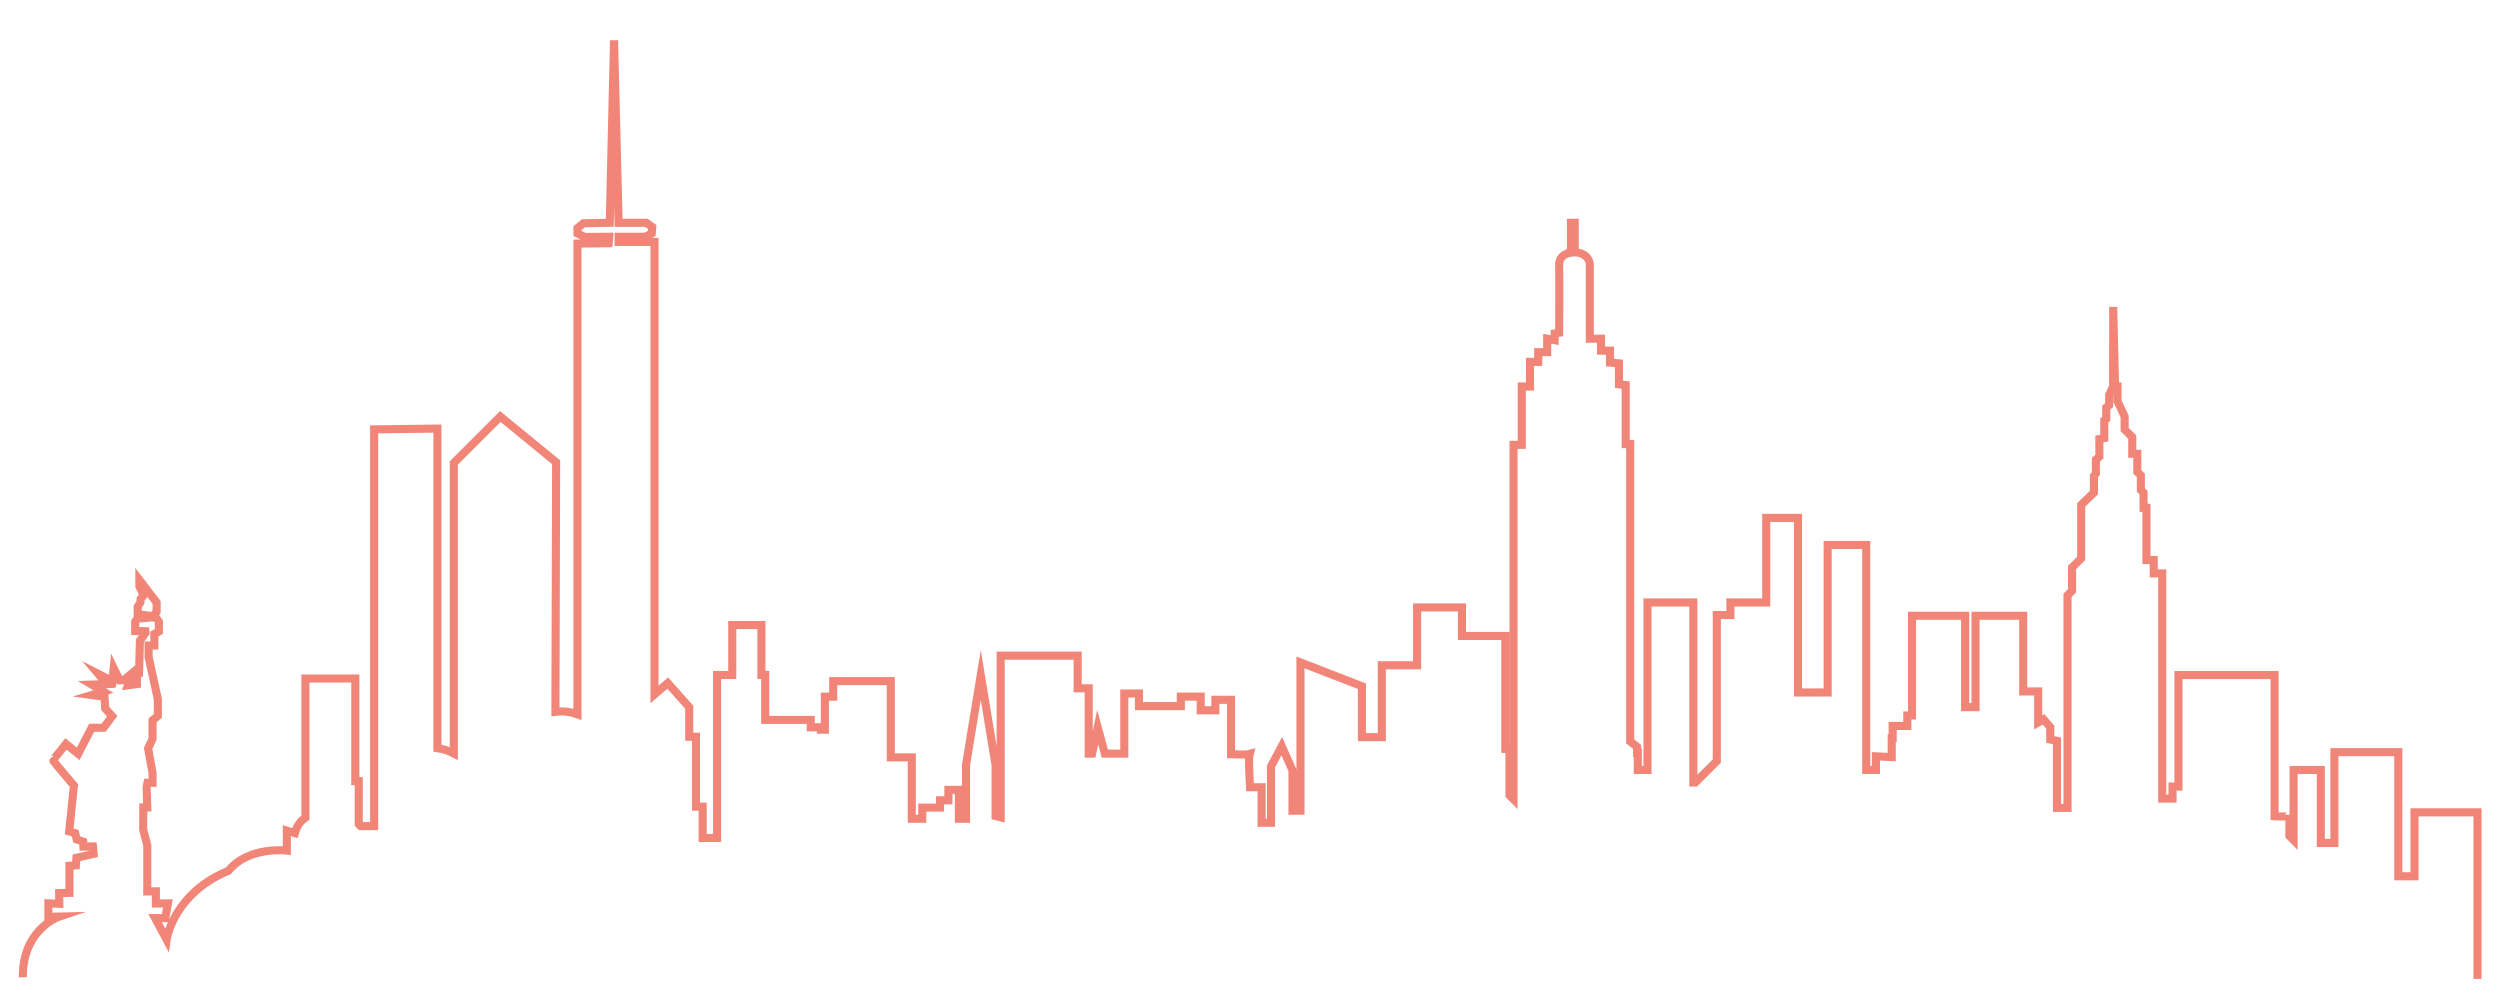
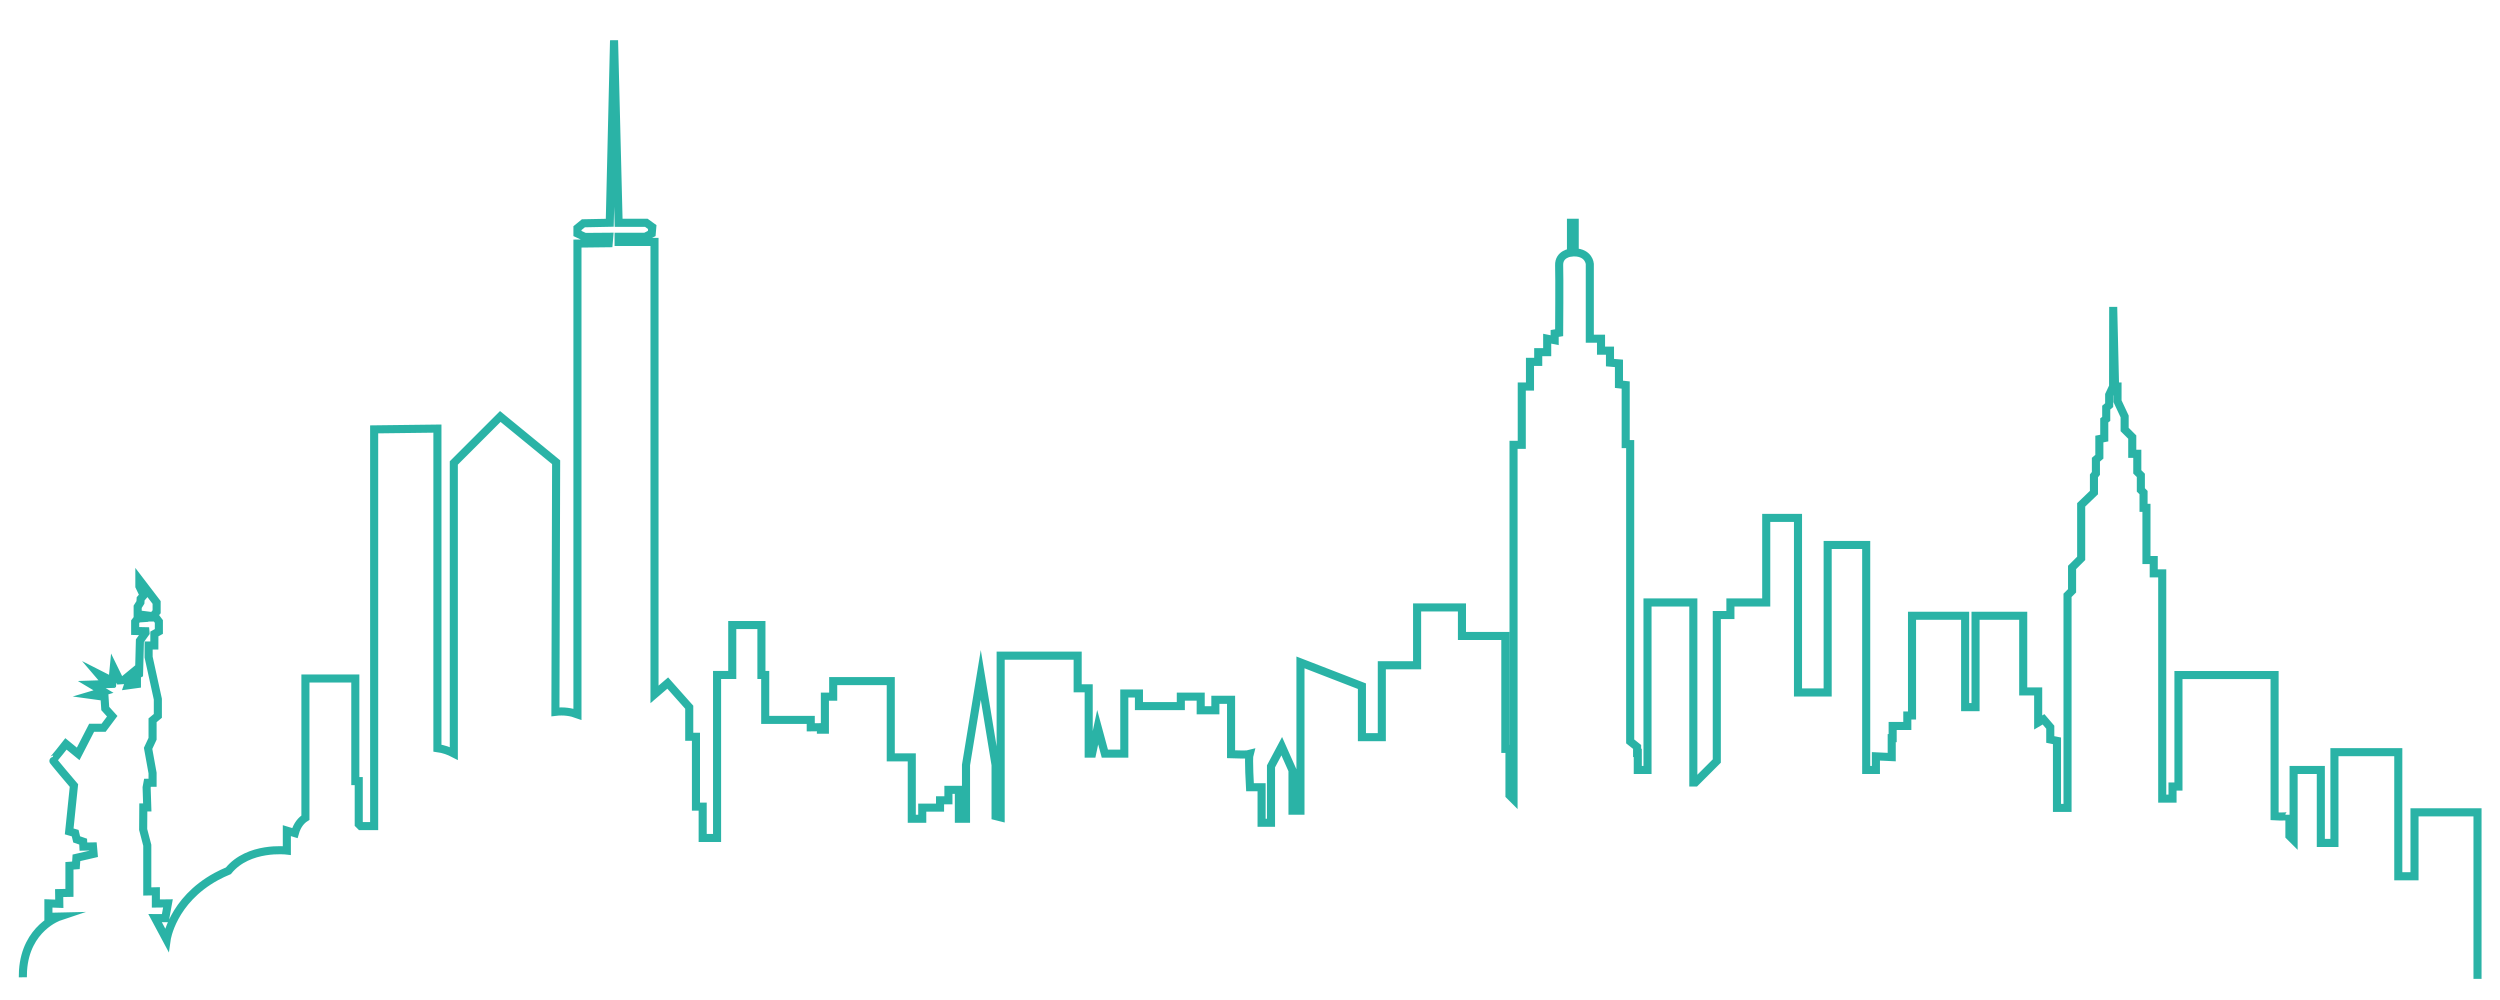
<svg xmlns="http://www.w3.org/2000/svg" version="1.1" x="0px" y="0px" width="1000" height="400" viewBox="0 0 1000 400" enable-background="new 0 0 800 800" xml:space="preserve" id="svg20">
  <defs id="defs24" />
  <g id="object" display="none" style="display:none" transform="translate(0,-400)">
    <g display="inline" id="g8" style="display:inline">
      <g id="g6">
        <path stroke-miterlimit="10" d="m 422.468,408.894 c -0.053,0.053 0.008,0.092 0.121,0.124 -0.033,-0.113 -0.07,-0.173 -0.121,-0.124 z" id="path2" style="stroke:#a4a4a4;stroke-width:3;stroke-miterlimit:10" />
        <path stroke-miterlimit="10" d="m 717.083,449.214 2.697,0.062 v -3.324 l -2.697,0.1 0.039,-2.65 -2.547,-0.053 v -6.698 l -1.602,-0.12 -0.125,-1.852 -4.254,-0.987 0.162,-1.837 2.365,0.049 0.061,-1.234 1.604,-0.555 0.369,-1.544 1.482,-0.431 -1.174,-11.35 c 0,0 5.432,-6.354 5.244,-6.354 -0.186,0 -3.27,-3.946 -3.27,-3.946 l -3.023,2.468 -3.328,-6.458 h -2.963 l -2.135,-2.858 1.729,-1.911 0.184,-2.9 3.146,-0.432 -2.898,-0.861 2.898,-1.728 -3.762,-0.124 2.158,-2.529 -3.516,1.789 -0.309,-3.208 -1.48,3.022 -0.986,-0.062 -2.096,-1.727 1.045,3.022 -2.221,-0.307 v -2.248 l -0.529,-0.283 -0.213,-8.202 -1.387,-1.937 0.033,-0.407 2.527,-0.061 v -2.283 l -0.617,-0.803 -1.852,-0.123 -0.182,-0.668 2.033,-0.256 v -1.852 l -0.678,-1.072 -0.061,-0.901 -0.74,-0.861 1.057,-2.222 V 365.9 l -4.268,5.589 v 2.307 l 0.742,0.874 0.186,0.546 h -0.742 l -0.74,0.986 v 2.467 l 1.111,0.616 0.008,2.851 h 1.416 v 2.874 l -2.285,10.411 v 4.137 l 1.307,1.09 v 4.574 l 1.107,2.371 -1.107,6.121 v 2.396 h 1.258 l 0.215,1.146 -0.162,4.953 h 0.98 l 0.037,5.455 -1.018,3.908 v 11.43 l -2.127,-0.044 v 3.028 l -2.99,-0.035 0.664,3.656 2.523,-0.016 -2.854,5.336 c 0,0 -1.33,-9.643 -12.303,-15.625 -1.006,-0.55 -2.002,-1.005 -2.984,-1.418 -5,-6.148 -14.463,-5.008 -14.463,-5.008 v -4.924 l -1.982,0.608 c -0.588,-2.097 -1.664,-3.212 -2.615,-3.809 v -34.443 h -12.346 v 25.39 h -0.848 v 10.654 l -0.482,0.482 h -3.33 v -98.175 l -15.654,-0.194 v 79.064 c -1.545,0.207 -2.926,0.73 -4.059,1.32 v -71.88 l -11.5,-11.499 -13.816,11.319 0.176,61.756 c -2.072,-0.253 -3.9,0.044 -5.451,0.609 V 282.689 l -7.727,-0.092 -0.131,-1.597 6.031,0.047 1.83,-0.848 v -1.331 l -1.467,-1.198 -6.525,-0.133 -1.064,-45.141 -1.129,45.151 h -6.861 l -1.465,1.054 0.133,1.597 1.598,0.8 h 6.596 v 1.28 h -8.881 v 111.96 l -3.277,-2.81 -5.318,5.985 v 7.313 h -1.662 v 17.286 h -1.664 v 7.753 h -3.559 v -40.332 h -3.758 v -12.36 h -7.217 v 12.36 h -0.939 v 11.115 h -11.268 v 1.838 c -1.533,-0.02 -2.514,-0.035 -2.514,-0.035 v 0.62 h -0.984 V 394.8 H 525.6 v -3.851 h -14.246 v 18.875 h -5.201 v 15.185 h -2.59 v -2.752 h -4.402 v -1.813 h -2.072 v -2.589 h -2.59 v 7.154 h -1.764 V 411.71 l -3.656,-22.273 -3.66,22.273 v 12.635 l -1.258,0.314 v -40 h -19.053 v 8.071 h -2.729 v 16.164 h -0.844 l -1.381,-6.539 -1.775,6.539 h -4.809 c 0,-6.539 0,-14.87 0,-14.87 h -3.627 v 3.108 H 439.582 V 394.8 h -4.918 v 3.367 h -3.629 v -2.591 h -3.883 v 13.476 c -1.904,0.076 -4.035,0.118 -4.562,-0.034 0.295,1.03 -0.121,8.2 -0.121,8.2 h -2.871 v 8.789 h -2.33 v -13.964 l -2.658,-4.987 -2.66,5.983 v 9.976 h -1.971 v -36.69 H 396.29 v 5.886 h -1.518 v 12.614 H 389.85 V 387.03 h -8.729 V 372.724 H 370.02 v 7.056 h -10.734 v 27.942 h -1.024 v 11.471 l -1.006,1.007 v -87.706 h -2.035 v -14.43 h -2.034 v -6.104 h -2.036 v -2.405 h -2.22 v -3.33 l -1.85,0.371 v -1.665 l -1.109,-0.185 c 0,0 -0.103,-14.062 0,-16.649 0.113,-2.899 -2.929,-3.178 -2.929,-3.178 v -7.368 h -0.924 v 7.307 c -3.562,0.133 -3.733,2.869 -3.733,2.869 v 18.499 h -2.774 v 2.96 h -2.22 v 2.959 l -2.221,0.186 v 5.179 l -1.666,0.186 v 14.614 h -1.11 v 73.559 l -1.711,1.365 v 1.492 c -0.101,-0.002 -0.171,-0.004 -0.171,-0.004 v 4.213 h -2.405 V 371.493 H 312.77 v 44.553 h -0.487 l -5.321,-5.321 v -31.46 -4.663 h -3.367 v -3.108 h -8.864 v -20.926 h -7.861 v 43.196 h -7.341 v -36.495 h -9.534 v 55.667 h -2.404 v -3.367 l -3.911,0.188 v -4.69 h -0.233 v -3.008 h -3.627 v -2.59 h -1.163 V 374.79 h -13.142 v 22.606 h -2.577 V 374.79 h -11.794 v 18.72 h -3.703 v 7.682 l -1.329,-0.777 -1.663,1.945 v 3.039 l -1.661,0.334 v 16.598 h -2.611 v -52.596 l -1.122,-1.122 v -5.779 l -2.253,-2.252 v -13.237 l -3.161,-3.039 v -4.132 l -0.485,-0.608 v -3.402 l -0.852,-0.73 v -4.375 l -1.215,-0.242 v -4.375 l -0.485,-0.365 v -2.794 l -0.729,-0.609 v -2.551 l -0.971,-2.065 -0.03,-19.703 v 0.364 l -0.457,19.339 h -0.609 v 3.645 l -1.762,3.769 v 3.22 l -1.883,1.883 v 4.133 h -1.247 v 4.464 l -0.881,0.883 v 3.586 l -0.668,0.667 v 3.766 h -0.718 v 12.914 h -1.802 v 3.304 h -2.101 V 420.03 H 194.2 v -2.992 h -1.467 v -27.594 h -23.787 v 34.957 c -1.858,0.115 -3.669,0.104 -3.669,-0.382 0,0.235 0,2.411 0,5.241 l -1.037,1.035 v -17.356 h -6.734 v 18.06 h -3.367 V 408.53 h -15.801 v 30.706 h -4.015 v -15.815 h -15.588 v 11.187 30.018 l 607.371,-0.388 c 0.118,-11.973 -9.023,-15.024 -9.023,-15.024 z" id="path4" style="fill:none;stroke:#a4a4a4;stroke-width:3;stroke-miterlimit:10" />
      </g>
    </g>
  </g>
  <g id="Layer_2" transform="matrix(-1.616572,0,0,1.616572,1184.956,-604.819)" style="stroke:#f08578;stroke-opacity:1">
-     <g id="g17" style="stroke:#f08578;stroke-opacity:1">
-       <g id="g15" style="stroke:#f08578;stroke-opacity:1">
-         <path stroke-miterlimit="10" d="m 727.354,615.955 c 0.006,-0.567 -0.009,-1.114 -0.043,-1.642 -0.685,-10.613 -8.98,-13.382 -8.98,-13.382 l 2.697,0.062 v -3.324 l -2.697,0.1 0.039,-2.65 -2.547,-0.053 v -6.697 l -1.602,-0.121 -0.125,-1.852 -4.254,-0.986 0.162,-1.838 2.365,0.049 0.061,-1.234 1.604,-0.555 0.369,-1.543 1.482,-0.432 -1.174,-11.35 c 0,0 5.432,-6.354 5.244,-6.354 -0.186,0 -3.27,-3.947 -3.27,-3.947 l -3.023,2.469 -3.328,-6.459 h -2.963 l -2.135,-2.857 1.729,-1.912 0.184,-2.9 3.146,-0.432 -2.898,-0.861 2.898,-1.727 -3.762,-0.125 2.158,-2.529 -3.516,1.789 -0.309,-3.207 -1.48,3.021 -0.986,-0.062 -2.096,-1.727 1.045,3.021 -2.221,-0.307 v -2.248 l -0.529,-0.283 -0.213,-8.201 -1.387,-1.938 0.033,-0.406 2.527,-0.061 v -2.283 l -0.617,-0.803 -1.852,-0.123 -0.182,-0.668 2.033,-0.256 v -1.854 l -0.678,-1.072 -0.061,-0.9 -0.74,-0.861 1.057,-2.223 v -1.604 l -4.268,5.588 v 2.309 l 0.742,0.873 0.186,0.545 h -0.742 l -0.74,0.986 v 2.467 l 1.111,0.617 0.008,2.85 h 1.416 v 2.875 l -2.285,10.41 v 4.137 l 1.307,1.09 v 4.574 l 1.107,2.371 -1.107,6.121 v 2.396 h 1.258 l 0.215,1.146 -0.162,4.953 h 0.98 l 0.037,5.455 -1.018,3.908 v 11.43 l -2.127,-0.043 v 3.027 l -2.99,-0.035 0.664,3.656 2.523,-0.016 -2.854,5.336 c 0,0 -1.33,-9.643 -12.303,-15.625 -1.006,-0.549 -2.002,-1.004 -2.984,-1.418 -5,-6.148 -14.463,-5.008 -14.463,-5.008 v -4.924 l -1.982,0.609 c -0.588,-2.098 -1.664,-3.213 -2.615,-3.809 v -34.443 h -12.346 v 25.389 h -0.848 v 10.654 l -0.482,0.482 h -3.33 v -98.17 l -15.654,-0.193 v 79.063 c -1.545,0.207 -2.926,0.73 -4.059,1.32 v -71.88 l -11.5,-11.5 -13.816,11.32 0.176,61.757 c -2.072,-0.254 -3.9,0.043 -5.451,0.609 V 434.408 l -7.727,-0.092 -0.135,-1.598 6.031,0.047 1.83,-0.848 v -1.33 l -1.467,-1.199 -6.525,-0.133 -1.064,-45.14 -1.129,45.152 h -6.861 l -1.465,1.055 0.133,1.596 1.598,0.801 h 6.596 v 1.279 h -8.881 v 111.961 l -3.277,-2.811 -5.318,5.986 v 7.312 H 560.8 v 17.287 h -1.664 v 7.752 h -3.559 v -40.332 h -3.758 v -12.359 h -7.217 v 12.359 h -0.939 v 11.115 h -11.268 v 1.838 c -1.533,-0.02 -2.514,-0.035 -2.514,-0.035 v 0.621 h -0.984 v -8.176 h -2.053 v -3.85 h -14.246 v 18.875 h -5.201 v 15.184 h -2.59 v -2.752 h -4.402 v -1.812 h -2.072 v -2.59 h -2.59 v 7.154 h -1.764 v -13.299 l -3.656,-22.273 -3.66,22.273 v 12.635 l -1.258,0.314 v -40 h -19.053 v 8.07 h -2.729 v 16.164 h -0.844 l -1.381,-6.539 -1.775,6.539 h -4.809 c 0,-6.539 0,-14.869 0,-14.869 h -3.627 v 3.107 h -10.361 v -2.332 h -4.918 v 3.367 h -3.629 v -2.59 h -3.883 v 13.475 c -1.904,0.076 -4.035,0.119 -4.562,-0.033 0.295,1.029 -0.121,8.199 -0.121,8.199 h -2.871 v 8.789 h -2.33 v -13.963 l -2.658,-4.988 -2.66,5.984 v 9.975 h -1.971 v -36.689 l -15.208,5.885 v 12.615 h -4.922 v -17.795 h -8.729 v -14.307 h -11.101 v 7.057 h -10.734 v 27.941 h -1.024 v 11.471 l -1.006,1.006 V 484.21 h -2.035 v -14.43 h -2.034 v -6.104 h -2.036 v -2.404 h -2.22 v -3.33 l -1.85,0.371 v -1.664 l -1.109,-0.186 c 0,0 -0.103,-14.062 0,-16.65 0.113,-2.898 -2.929,-3.178 -2.929,-3.178 v -7.367 h -0.924 v 7.307 c -3.562,0.133 -3.733,2.869 -3.733,2.869 v 18.498 h -2.774 v 2.961 h -2.22 v 2.959 l -2.221,0.186 v 5.179 l -1.666,0.186 v 14.613 h -1.11 v 73.56 l -1.711,1.365 v 1.492 c -0.101,-0.002 -0.171,-0.004 -0.171,-0.004 v 4.213 h -2.405 v -41.443 h -11.337 v 44.553 h -0.487 l -5.321,-5.32 v -31.461 -4.662 h -3.367 v -3.109 h -8.864 v -20.93 h -7.861 v 43.196 h -7.341 v -36.494 h -9.534 v 55.668 h -2.404 v -3.367 l -3.911,0.188 v -4.691 h -0.233 v -3.008 h -3.627 v -2.59 h -1.163 v -24.678 h -13.142 v 22.605 h -2.577 v -22.605 h -11.794 v 18.719 h -3.703 v 7.682 l -1.329,-0.777 -1.663,1.945 v 3.039 l -1.661,0.334 v 16.598 h -2.611 v -52.596 l -1.122,-1.121 v -5.779 l -2.253,-2.252 v -13.237 l -3.161,-3.039 v -4.133 L 214.4,491.28 v -3.402 l -0.852,-0.73 v -4.375 l -1.215,-0.24 v -4.377 l -0.485,-0.365 v -2.793 l -0.729,-0.609 v -2.551 l -0.971,-2.066 -0.03,-19.702 v 0.363 l -0.457,19.339 h -0.609 v 3.645 l -1.762,3.77 v 3.219 l -1.883,1.883 v 4.133 h -1.247 v 4.465 l -0.881,0.883 v 3.586 l -0.668,0.668 v 3.766 h -0.718 v 12.915 h -1.802 v 3.305 h -2.101 v 55.736 h -2.548 v -2.992 h -1.467 V 541.16 h -23.787 v 34.957 c -1.858,0.115 -3.669,0.104 -3.669,-0.381 0,0.234 0,2.41 0,5.24 l -1.037,1.035 V 564.65 h -6.734 v 18.059 h -3.367 V 560.248 H 139.58 v 30.707 h -4.015 v -15.816 h -15.588 v 11.188 28.318 1.699" id="path13" style="fill:none;stroke:#f08578;stroke-width:2;stroke-miterlimit:10;stroke-opacity:1" />
+     <g id="g17" style="stroke:#2ab3a6;stroke-opacity:1">
+       <g id="g15" style="stroke:#2ab3a6;stroke-opacity:1">
+         <path stroke-miterlimit="10" d="m 727.354,615.955 c 0.006,-0.567 -0.009,-1.114 -0.043,-1.642 -0.685,-10.613 -8.98,-13.382 -8.98,-13.382 l 2.697,0.062 v -3.324 l -2.697,0.1 0.039,-2.65 -2.547,-0.053 v -6.697 l -1.602,-0.121 -0.125,-1.852 -4.254,-0.986 0.162,-1.838 2.365,0.049 0.061,-1.234 1.604,-0.555 0.369,-1.543 1.482,-0.432 -1.174,-11.35 c 0,0 5.432,-6.354 5.244,-6.354 -0.186,0 -3.27,-3.947 -3.27,-3.947 l -3.023,2.469 -3.328,-6.459 h -2.963 l -2.135,-2.857 1.729,-1.912 0.184,-2.9 3.146,-0.432 -2.898,-0.861 2.898,-1.727 -3.762,-0.125 2.158,-2.529 -3.516,1.789 -0.309,-3.207 -1.48,3.021 -0.986,-0.062 -2.096,-1.727 1.045,3.021 -2.221,-0.307 v -2.248 l -0.529,-0.283 -0.213,-8.201 -1.387,-1.938 0.033,-0.406 2.527,-0.061 v -2.283 l -0.617,-0.803 -1.852,-0.123 -0.182,-0.668 2.033,-0.256 v -1.854 l -0.678,-1.072 -0.061,-0.9 -0.74,-0.861 1.057,-2.223 v -1.604 l -4.268,5.588 v 2.309 l 0.742,0.873 0.186,0.545 h -0.742 l -0.74,0.986 v 2.467 l 1.111,0.617 0.008,2.85 h 1.416 v 2.875 l -2.285,10.41 v 4.137 l 1.307,1.09 v 4.574 l 1.107,2.371 -1.107,6.121 v 2.396 h 1.258 l 0.215,1.146 -0.162,4.953 h 0.98 l 0.037,5.455 -1.018,3.908 v 11.43 l -2.127,-0.043 v 3.027 l -2.99,-0.035 0.664,3.656 2.523,-0.016 -2.854,5.336 c 0,0 -1.33,-9.643 -12.303,-15.625 -1.006,-0.549 -2.002,-1.004 -2.984,-1.418 -5,-6.148 -14.463,-5.008 -14.463,-5.008 v -4.924 l -1.982,0.609 c -0.588,-2.098 -1.664,-3.213 -2.615,-3.809 v -34.443 h -12.346 v 25.389 h -0.848 v 10.654 l -0.482,0.482 h -3.33 v -98.17 l -15.654,-0.193 v 79.063 c -1.545,0.207 -2.926,0.73 -4.059,1.32 v -71.88 l -11.5,-11.5 -13.816,11.32 0.176,61.757 c -2.072,-0.254 -3.9,0.043 -5.451,0.609 V 434.408 l -7.727,-0.092 -0.135,-1.598 6.031,0.047 1.83,-0.848 v -1.33 l -1.467,-1.199 -6.525,-0.133 -1.064,-45.14 -1.129,45.152 h -6.861 l -1.465,1.055 0.133,1.596 1.598,0.801 h 6.596 v 1.279 h -8.881 v 111.961 l -3.277,-2.811 -5.318,5.986 v 7.312 H 560.8 v 17.287 h -1.664 v 7.752 h -3.559 v -40.332 h -3.758 v -12.359 h -7.217 v 12.359 h -0.939 v 11.115 h -11.268 v 1.838 c -1.533,-0.02 -2.514,-0.035 -2.514,-0.035 v 0.621 h -0.984 v -8.176 h -2.053 v -3.85 h -14.246 v 18.875 h -5.201 v 15.184 h -2.59 v -2.752 h -4.402 v -1.812 h -2.072 v -2.59 h -2.59 v 7.154 h -1.764 v -13.299 l -3.656,-22.273 -3.66,22.273 v 12.635 l -1.258,0.314 v -40 h -19.053 v 8.07 h -2.729 v 16.164 h -0.844 l -1.381,-6.539 -1.775,6.539 h -4.809 c 0,-6.539 0,-14.869 0,-14.869 h -3.627 v 3.107 h -10.361 v -2.332 h -4.918 v 3.367 h -3.629 v -2.59 h -3.883 v 13.475 c -1.904,0.076 -4.035,0.119 -4.562,-0.033 0.295,1.029 -0.121,8.199 -0.121,8.199 h -2.871 v 8.789 h -2.33 v -13.963 l -2.658,-4.988 -2.66,5.984 v 9.975 h -1.971 v -36.689 l -15.208,5.885 v 12.615 h -4.922 v -17.795 h -8.729 v -14.307 h -11.101 v 7.057 h -10.734 v 27.941 h -1.024 v 11.471 l -1.006,1.006 V 484.21 h -2.035 v -14.43 h -2.034 v -6.104 h -2.036 v -2.404 h -2.22 v -3.33 l -1.85,0.371 v -1.664 l -1.109,-0.186 c 0,0 -0.103,-14.062 0,-16.65 0.113,-2.898 -2.929,-3.178 -2.929,-3.178 v -7.367 h -0.924 v 7.307 c -3.562,0.133 -3.733,2.869 -3.733,2.869 v 18.498 h -2.774 v 2.961 h -2.22 v 2.959 l -2.221,0.186 v 5.179 l -1.666,0.186 v 14.613 h -1.11 v 73.56 l -1.711,1.365 v 1.492 c -0.101,-0.002 -0.171,-0.004 -0.171,-0.004 v 4.213 h -2.405 v -41.443 h -11.337 v 44.553 h -0.487 l -5.321,-5.32 v -31.461 -4.662 h -3.367 v -3.109 h -8.864 v -20.93 h -7.861 v 43.196 h -7.341 v -36.494 h -9.534 v 55.668 h -2.404 v -3.367 l -3.911,0.188 v -4.691 h -0.233 v -3.008 h -3.627 v -2.59 h -1.163 v -24.678 h -13.142 v 22.605 h -2.577 v -22.605 h -11.794 v 18.719 h -3.703 v 7.682 l -1.329,-0.777 -1.663,1.945 v 3.039 l -1.661,0.334 v 16.598 h -2.611 v -52.596 l -1.122,-1.121 v -5.779 l -2.253,-2.252 v -13.237 l -3.161,-3.039 v -4.133 L 214.4,491.28 v -3.402 l -0.852,-0.73 v -4.375 l -1.215,-0.24 v -4.377 l -0.485,-0.365 v -2.793 l -0.729,-0.609 v -2.551 l -0.971,-2.066 -0.03,-19.702 v 0.363 l -0.457,19.339 h -0.609 v 3.645 l -1.762,3.77 v 3.219 l -1.883,1.883 v 4.133 h -1.247 v 4.465 l -0.881,0.883 v 3.586 l -0.668,0.668 v 3.766 h -0.718 v 12.915 h -1.802 v 3.305 h -2.101 v 55.736 h -2.548 v -2.992 h -1.467 V 541.16 h -23.787 v 34.957 c -1.858,0.115 -3.669,0.104 -3.669,-0.381 0,0.234 0,2.41 0,5.24 l -1.037,1.035 V 564.65 h -6.734 v 18.059 h -3.367 V 560.248 H 139.58 v 30.707 h -4.015 v -15.816 h -15.588 v 11.188 28.318 1.699" id="path13" style="fill:none;stroke:#2ab3a6;stroke-width:2;stroke-miterlimit:10;stroke-opacity:1" />
      </g>
    </g>
  </g>
</svg>
